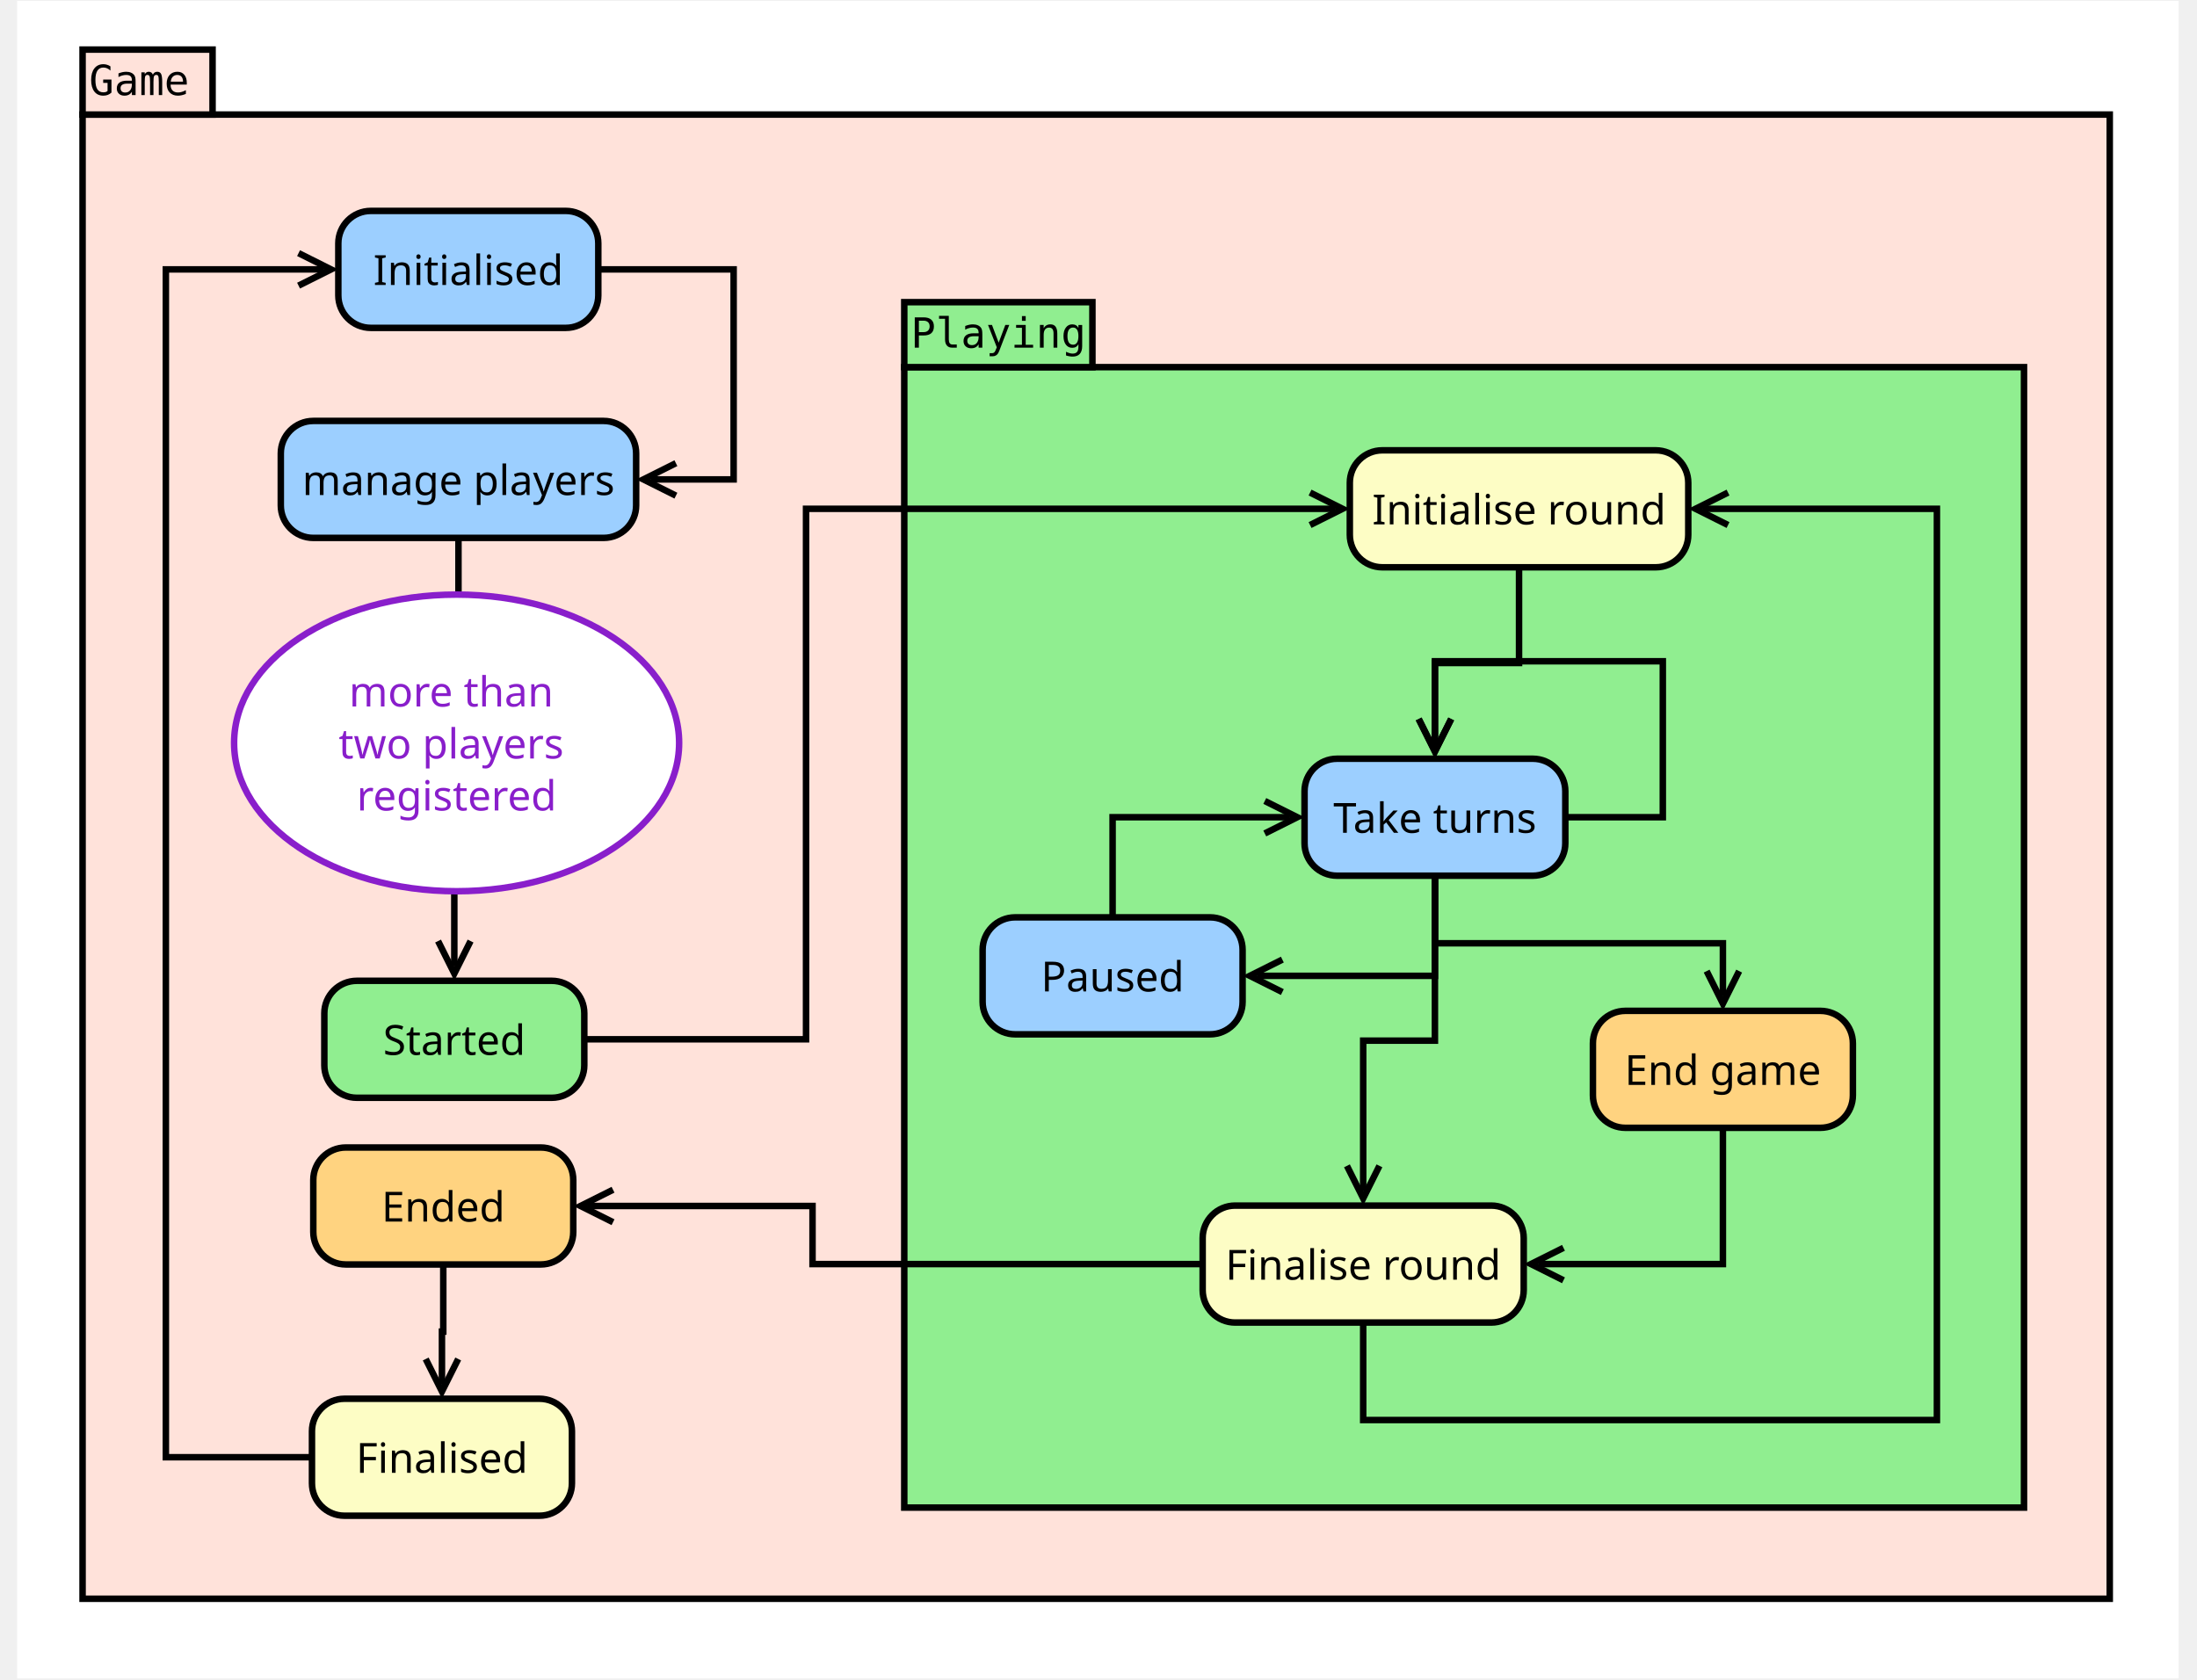
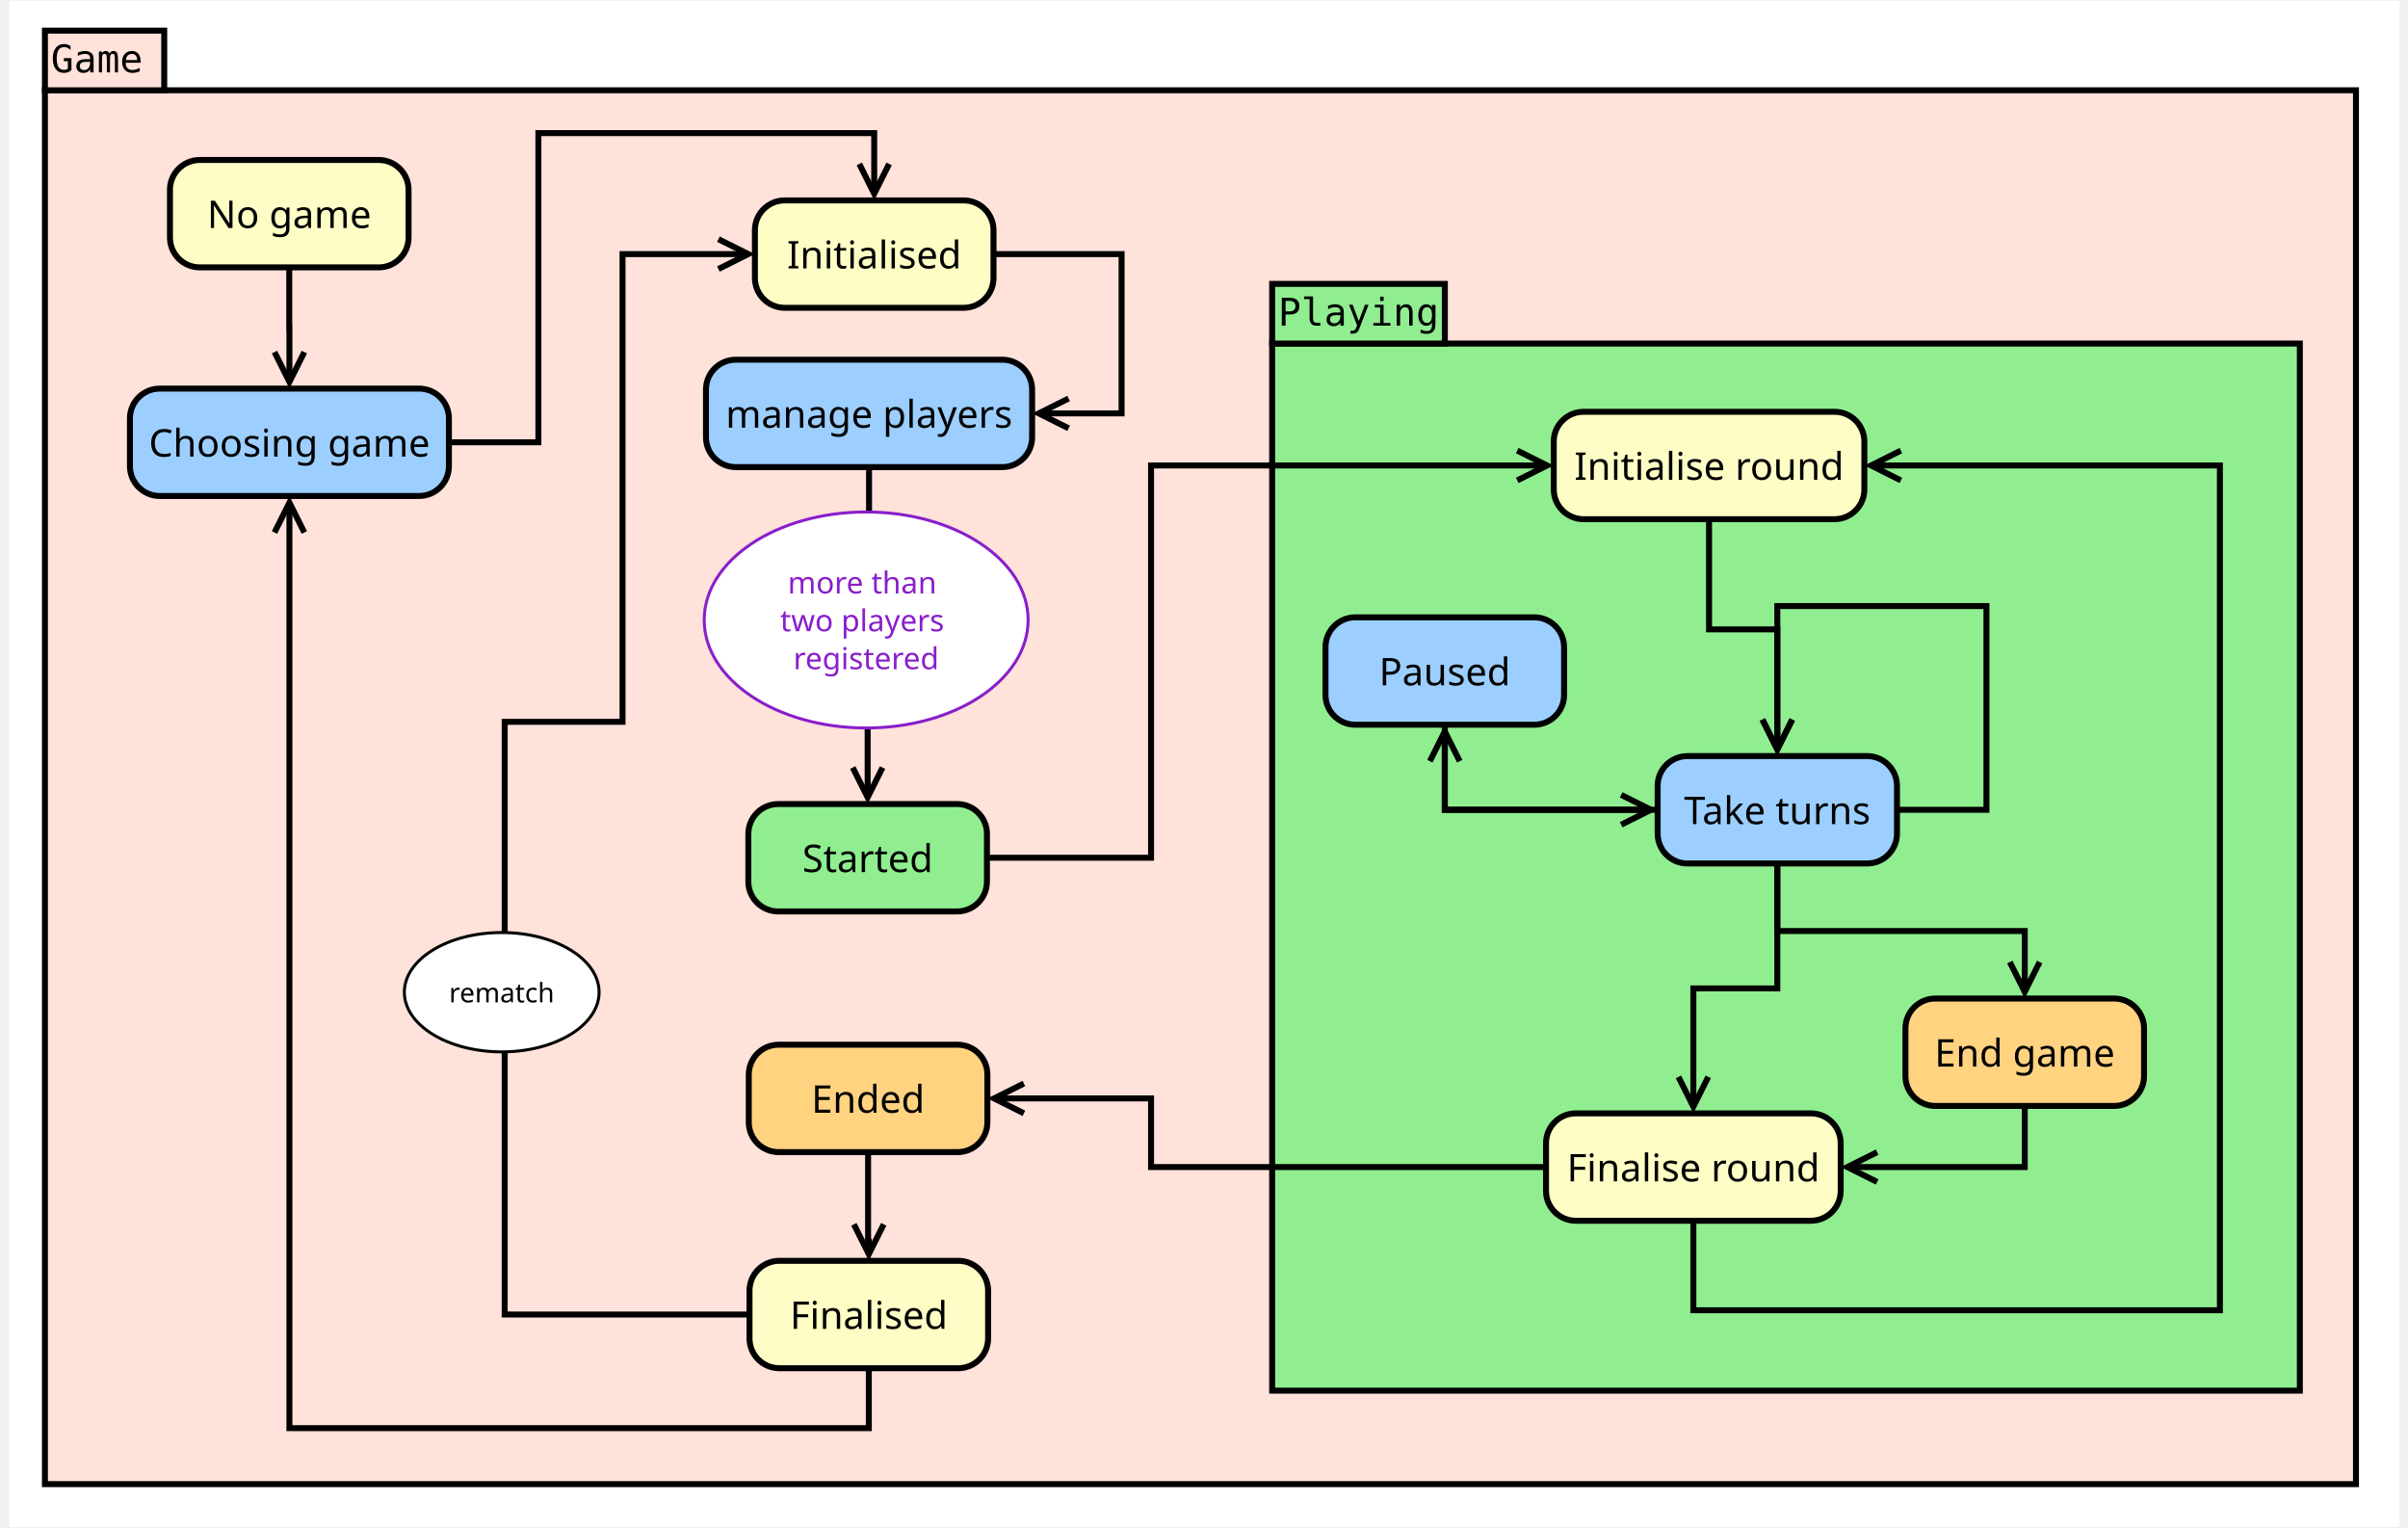
- <svg xmlns="http://www.w3.org/2000/svg" width="34cm" height="26cm" viewBox="2 1 666 517">
+ <svg xmlns="http://www.w3.org/2000/svg" width="41cm" height="26cm" viewBox="0 0 802 512">
  <g>
-     <rect style="fill: #ffffff" x="3.23" y="2.249" width="663.139" height="514.353" />
-     <rect style="fill: none; fill-opacity:0; stroke-width: 2; stroke: #ffffff" x="3.23" y="2.249" width="663.139" height="514.353" />
+     <rect style="fill: #ffffff" x="1.389" y="1.239" width="799.453" height="509.604" />
+     <rect style="fill: none; fill-opacity:0; stroke-width: 2; stroke: #ffffff" x="1.389" y="1.239" width="799.453" height="509.604" />
  </g>
  <g>
-     <rect style="fill: #ffe2da" x="22.37" y="36.261" width="623.818" height="456.797" />
-     <rect style="fill: none; fill-opacity:0; stroke-width: 2; stroke: #000000" x="22.37" y="36.261" width="623.818" height="456.797" />
-     <rect style="fill: #ffe2da" x="22.37" y="16.261" width="40" height="20" />
-     <rect style="fill: none; fill-opacity:0; stroke-width: 2; stroke: #000000" x="22.37" y="16.261" width="40" height="20" />
-     <text font-size="12.8" style="fill: #000000;text-anchor:start;font-family:monospace;font-style:normal;font-weight:normal" x="24.37" y="30.261">Game</text>
+     <rect style="fill: #ffe2da" x="12.372" y="30.261" width="774.878" height="467.239" />
+     <rect style="fill: none; fill-opacity:0; stroke-width: 2; stroke: #000000" x="12.372" y="30.261" width="774.878" height="467.239" />
+     <rect style="fill: #ffe2da" x="12.372" y="10.261" width="40" height="20" />
+     <rect style="fill: none; fill-opacity:0; stroke-width: 2; stroke: #000000" x="12.372" y="10.261" width="40" height="20" />
+     <text font-size="12.8" style="fill: #000000;text-anchor:start;font-family:monospace;font-style:normal;font-weight:normal" x="14.372" y="24.261">Game</text>
+   </g>
+   <g>
+     <rect style="fill: #90ee90" x="423.852" y="115.162" width="344.575" height="351" />
+     <rect style="fill: none; fill-opacity:0; stroke-width: 2; stroke: #000000" x="423.852" y="115.162" width="344.575" height="351" />
+     <rect style="fill: #90ee90" x="423.852" y="95.162" width="57.9" height="20" />
+     <rect style="fill: none; fill-opacity:0; stroke-width: 2; stroke: #000000" x="423.852" y="95.162" width="57.9" height="20" />
+     <text font-size="12.8" style="fill: #000000;text-anchor:start;font-family:monospace;font-style:normal;font-weight:normal" x="425.852" y="109.162">Playing</text>
+   </g>
+   <g>
+     <polyline style="fill: none; fill-opacity:0; stroke-width: 2; stroke: #000000" points="147.825,148.261 177.825,148.261 177.825,44.62 290.424,44.62 290.424,62.705 " />
+     <polyline style="fill: none; fill-opacity:0; stroke-width: 2; stroke: #000000" points="285.424,54.941 290.424,64.941 295.424,54.941 " />
+   </g>
+   <g>
+     <polyline style="fill: none; fill-opacity:0; stroke-width: 2; stroke: #000000" points="288.612,458.641 288.612,478.733 94.35,478.733 94.35,170.733 " />
+     <polyline style="fill: none; fill-opacity:0; stroke-width: 2; stroke: #000000" points="99.35,178.497 94.35,168.497 89.35,178.497 " />
  </g>
  <g>
    <g>
-       <rect style="fill: #90ee90" x="275.228" y="114" width="344.575" height="351" />
-       <rect style="fill: none; fill-opacity:0; stroke-width: 2; stroke: #000000" x="275.228" y="114" width="344.575" height="351" />
-       <rect style="fill: #90ee90" x="275.228" y="94" width="57.9" height="20" />
-       <rect style="fill: none; fill-opacity:0; stroke-width: 2; stroke: #000000" x="275.228" y="94" width="57.9" height="20" />
-       <text font-size="12.8" style="fill: #000000;text-anchor:start;font-family:monospace;font-style:normal;font-weight:normal" x="277.228" y="108">Playing</text>
-     </g>
-     <g>
-       <rect style="fill: #fdfdc5" x="412.338" y="139.597" width="104.15" height="36" rx="10" ry="10" />
-       <rect style="fill: none; fill-opacity:0; stroke-width: 2; stroke: #000000" x="412.338" y="139.597" width="104.15" height="36" rx="10" ry="10" />
-       <text font-size="12.8" style="fill: #000000;text-anchor:middle;font-family:sans-serif;font-style:normal;font-weight:normal" x="464.413" y="162.397">
-         <tspan x="464.413" y="162.397">Initialise round</tspan>
+       <rect style="fill: #fdfdc5" x="54.295" y="53.625" width="80" height="36" rx="10" ry="10" />
+       <rect style="fill: none; fill-opacity:0; stroke-width: 2; stroke: #000000" x="54.295" y="53.625" width="80" height="36" rx="10" ry="10" />
+       <text font-size="12.8" style="fill: #000000;text-anchor:middle;font-family:sans-serif;font-style:normal;font-weight:normal" x="94.295" y="76.425">
+         <tspan x="94.295" y="76.425">No game</tspan>
      </text>
    </g>
    <g>
-       <rect style="fill: #9ccfff" x="398.404" y="234.52" width="80.25" height="36" rx="10" ry="10" />
-       <rect style="fill: none; fill-opacity:0; stroke-width: 2; stroke: #000000" x="398.404" y="234.52" width="80.25" height="36" rx="10" ry="10" />
-       <text font-size="12.8" style="fill: #000000;text-anchor:middle;font-family:sans-serif;font-style:normal;font-weight:normal" x="438.529" y="257.32">
-         <tspan x="438.529" y="257.32">Take turns</tspan>
+       <rect style="fill: #9ccfff" x="40.875" y="130.261" width="106.95" height="36" rx="10" ry="10" />
+       <rect style="fill: none; fill-opacity:0; stroke-width: 2; stroke: #000000" x="40.875" y="130.261" width="106.95" height="36" rx="10" ry="10" />
+       <text font-size="12.8" style="fill: #000000;text-anchor:middle;font-family:sans-serif;font-style:normal;font-weight:normal" x="94.35" y="153.061">
+         <tspan x="94.35" y="153.061">Choosing game</tspan>
      </text>
    </g>
    <g>
-       <rect style="fill: #fdfdc5" x="367.052" y="372.05" width="98.8" height="36" rx="10" ry="10" />
-       <rect style="fill: none; fill-opacity:0; stroke-width: 2; stroke: #000000" x="367.052" y="372.05" width="98.8" height="36" rx="10" ry="10" />
-       <text font-size="12.8" style="fill: #000000;text-anchor:middle;font-family:sans-serif;font-style:normal;font-weight:normal" x="416.452" y="394.85">
-         <tspan x="416.452" y="394.85">Finalise round</tspan>
-       </text>
-     </g>
-     <g>
-       <rect style="fill: #ffd380" x="487.144" y="312.116" width="80" height="36" rx="10" ry="10" />
-       <rect style="fill: none; fill-opacity:0; stroke-width: 2; stroke: #000000" x="487.144" y="312.116" width="80" height="36" rx="10" ry="10" />
-       <text font-size="12.8" style="fill: #000000;text-anchor:middle;font-family:sans-serif;font-style:normal;font-weight:normal" x="527.144" y="334.916">
-         <tspan x="527.144" y="334.916">End game</tspan>
-       </text>
-     </g>
-     <g>
-       <rect style="fill: #9ccfff" x="299.34" y="283.338" width="80" height="36" rx="10" ry="10" />
-       <rect style="fill: none; fill-opacity:0; stroke-width: 2; stroke: #000000" x="299.34" y="283.338" width="80" height="36" rx="10" ry="10" />
-       <text font-size="12.8" style="fill: #000000;text-anchor:middle;font-family:sans-serif;font-style:normal;font-weight:normal" x="339.34" y="306.138">
-         <tspan x="339.34" y="306.138">Paused</tspan>
-       </text>
-     </g>
-     <g>
-       <polyline style="fill: none; fill-opacity:0; stroke-width: 2; stroke: #000000" points="464.413,175.597 464.413,205.058 438.529,205.058 438.529,230.048 " />
-       <polyline style="fill: none; fill-opacity:0; stroke-width: 2; stroke: #000000" points="433.529,222.284 438.529,232.284 443.529,222.284 " />
-     </g>
-     <g>
-       <polyline style="fill: none; fill-opacity:0; stroke-width: 2; stroke: #000000" points="478.654,252.52 508.654,252.52 508.654,204.52 438.529,204.52 438.529,230.048 " />
-       <polyline style="fill: none; fill-opacity:0; stroke-width: 2; stroke: #000000" points="433.529,222.284 438.529,232.284 443.529,222.284 " />
-     </g>
-     <g>
-       <polyline style="fill: none; fill-opacity:0; stroke-width: 2; stroke: #000000" points="438.529,270.52 438.529,301.338 383.812,301.338 " />
-       <polyline style="fill: none; fill-opacity:0; stroke-width: 2; stroke: #000000" points="391.576,296.338 381.576,301.338 391.576,306.338 " />
-     </g>
-     <g>
-       <polyline style="fill: none; fill-opacity:0; stroke-width: 2; stroke: #000000" points="339.34,283.338 339.34,252.52 393.932,252.52 " />
-       <polyline style="fill: none; fill-opacity:0; stroke-width: 2; stroke: #000000" points="386.168,257.52 396.168,252.52 386.168,247.52 " />
-     </g>
-     <g>
-       <polyline style="fill: none; fill-opacity:0; stroke-width: 2; stroke: #000000" points="438.529,270.52 438.529,291.318 527.144,291.318 527.144,307.644 " />
-       <polyline style="fill: none; fill-opacity:0; stroke-width: 2; stroke: #000000" points="522.144,299.88 527.144,309.88 532.144,299.88 " />
-     </g>
-     <g>
-       <polyline style="fill: none; fill-opacity:0; stroke-width: 2; stroke: #000000" points="527.144,348.116 527.144,390.05 470.324,390.05 " />
-       <polyline style="fill: none; fill-opacity:0; stroke-width: 2; stroke: #000000" points="478.088,385.05 468.088,390.05 478.088,395.05 " />
-     </g>
-     <g>
-       <polyline style="fill: none; fill-opacity:0; stroke-width: 2; stroke: #000000" points="438.529,270.52 438.529,321.285 416.452,321.285 416.452,367.578 " />
-       <polyline style="fill: none; fill-opacity:0; stroke-width: 2; stroke: #000000" points="411.452,359.814 416.452,369.814 421.452,359.814 " />
-     </g>
-     <g>
-       <polyline style="fill: none; fill-opacity:0; stroke-width: 2; stroke: #000000" points="416.452,408.05 416.452,438.05 593,438.05 593,157.597 520.96,157.597 " />
-       <polyline style="fill: none; fill-opacity:0; stroke-width: 2; stroke: #000000" points="528.724,152.597 518.724,157.597 528.724,162.597 " />
+       <polyline style="fill: none; fill-opacity:0; stroke-width: 2; stroke: #000000" points="94.295,89.625 94.295,109.943 94.35,109.943 94.35,125.789 " />
+       <polyline style="fill: none; fill-opacity:0; stroke-width: 2; stroke: #000000" points="89.35,118.025 94.35,128.025 99.35,118.025 " />
    </g>
  </g>
  <g>
-     <rect style="fill: #9ccfff" x="101.073" y="65.912" width="80" height="36" rx="10" ry="10" />
-     <rect style="fill: none; fill-opacity:0; stroke-width: 2; stroke: #000000" x="101.073" y="65.912" width="80" height="36" rx="10" ry="10" />
-     <text font-size="12.8" style="fill: #000000;text-anchor:middle;font-family:sans-serif;font-style:normal;font-weight:normal" x="141.073" y="88.712">
-       <tspan x="141.073" y="88.712">Initialised</tspan>
+     <rect style="fill: #fdfdc5" x="518.268" y="138.036" width="104.15" height="36" rx="10" ry="10" />
+     <rect style="fill: none; fill-opacity:0; stroke-width: 2; stroke: #000000" x="518.268" y="138.036" width="104.15" height="36" rx="10" ry="10" />
+     <text font-size="12.8" style="fill: #000000;text-anchor:middle;font-family:sans-serif;font-style:normal;font-weight:normal" x="570.343" y="160.836">
+       <tspan x="570.343" y="160.836">Initialise round</tspan>
    </text>
  </g>
  <g>
-     <rect style="fill: #90ee90" x="96.767" y="302.868" width="80" height="36" rx="10" ry="10" />
-     <rect style="fill: none; fill-opacity:0; stroke-width: 2; stroke: #000000" x="96.767" y="302.868" width="80" height="36" rx="10" ry="10" />
-     <text font-size="12.8" style="fill: #000000;text-anchor:middle;font-family:sans-serif;font-style:normal;font-weight:normal" x="136.767" y="325.668">
-       <tspan x="136.767" y="325.668">Started</tspan>
+     <rect style="fill: #9ccfff" x="553.102" y="253.45" width="80.25" height="36" rx="10" ry="10" />
+     <rect style="fill: none; fill-opacity:0; stroke-width: 2; stroke: #000000" x="553.102" y="253.45" width="80.25" height="36" rx="10" ry="10" />
+     <text font-size="12.8" style="fill: #000000;text-anchor:middle;font-family:sans-serif;font-style:normal;font-weight:normal" x="593.227" y="276.25">
+       <tspan x="593.227" y="276.25">Take turns</tspan>
    </text>
  </g>
  <g>
-     <rect style="fill: #ffd380" x="93.37" y="354.17" width="80" height="36" rx="10" ry="10" />
-     <rect style="fill: none; fill-opacity:0; stroke-width: 2; stroke: #000000" x="93.37" y="354.17" width="80" height="36" rx="10" ry="10" />
-     <text font-size="12.8" style="fill: #000000;text-anchor:middle;font-family:sans-serif;font-style:normal;font-weight:normal" x="133.37" y="376.97">
-       <tspan x="133.37" y="376.97">Ended</tspan>
+     <rect style="fill: #fdfdc5" x="515.676" y="373.212" width="98.8" height="36" rx="10" ry="10" />
+     <rect style="fill: none; fill-opacity:0; stroke-width: 2; stroke: #000000" x="515.676" y="373.212" width="98.8" height="36" rx="10" ry="10" />
+     <text font-size="12.8" style="fill: #000000;text-anchor:middle;font-family:sans-serif;font-style:normal;font-weight:normal" x="565.076" y="396.012">
+       <tspan x="565.076" y="396.012">Finalise round</tspan>
    </text>
  </g>
  <g>
-     <rect style="fill: #fdfdc5" x="92.963" y="431.5" width="80" height="36" rx="10" ry="10" />
-     <rect style="fill: none; fill-opacity:0; stroke-width: 2; stroke: #000000" x="92.963" y="431.5" width="80" height="36" rx="10" ry="10" />
-     <text font-size="12.8" style="fill: #000000;text-anchor:middle;font-family:sans-serif;font-style:normal;font-weight:normal" x="132.963" y="454.3">
-       <tspan x="132.963" y="454.3">Finalised</tspan>
+     <rect style="fill: #ffd380" x="636.189" y="334.721" width="80" height="36" rx="10" ry="10" />
+     <rect style="fill: none; fill-opacity:0; stroke-width: 2; stroke: #000000" x="636.189" y="334.721" width="80" height="36" rx="10" ry="10" />
+     <text font-size="12.8" style="fill: #000000;text-anchor:middle;font-family:sans-serif;font-style:normal;font-weight:normal" x="676.189" y="357.521">
+       <tspan x="676.189" y="357.521">End game</tspan>
    </text>
  </g>
  <g>
-     <rect style="fill: #9ccfff" x="83.37" y="130.553" width="109.35" height="36" rx="10" ry="10" />
-     <rect style="fill: none; fill-opacity:0; stroke-width: 2; stroke: #000000" x="83.37" y="130.553" width="109.35" height="36" rx="10" ry="10" />
-     <text font-size="12.8" style="fill: #000000;text-anchor:middle;font-family:sans-serif;font-style:normal;font-weight:normal" x="138.045" y="153.353">
-       <tspan x="138.045" y="153.353">manage players</tspan>
+     <rect style="fill: #9ccfff" x="441.735" y="206.934" width="80" height="36" rx="10" ry="10" />
+     <rect style="fill: none; fill-opacity:0; stroke-width: 2; stroke: #000000" x="441.735" y="206.934" width="80" height="36" rx="10" ry="10" />
+     <text font-size="12.8" style="fill: #000000;text-anchor:middle;font-family:sans-serif;font-style:normal;font-weight:normal" x="481.735" y="229.734">
+       <tspan x="481.735" y="229.734">Paused</tspan>
    </text>
  </g>
  <g>
-     <polyline style="fill: none; fill-opacity:0; stroke-width: 2; stroke: #000000" points="181.073,83.912 222.72,83.912 222.72,148.553 197.192,148.553 " />
-     <polyline style="fill: none; fill-opacity:0; stroke-width: 2; stroke: #000000" points="204.956,143.553 194.956,148.553 204.956,153.553 " />
+     <polyline style="fill: none; fill-opacity:0; stroke-width: 2; stroke: #000000" points="570.343,174.036 570.343,210.974 593.227,210.974 593.227,248.978 " />
+     <polyline style="fill: none; fill-opacity:0; stroke-width: 2; stroke: #000000" points="588.227,241.214 593.227,251.214 598.227,241.214 " />
  </g>
  <g>
-     <polyline style="fill: none; fill-opacity:0; stroke-width: 2; stroke: #000000" points="138.045,166.553 138.045,234.71 136.767,234.71 136.767,298.396 " />
-     <polyline style="fill: none; fill-opacity:0; stroke-width: 2; stroke: #000000" points="131.767,290.632 136.767,300.632 141.767,290.632 " />
+     <polyline style="fill: none; fill-opacity:0; stroke-width: 2; stroke: #000000" points="633.352,271.45 663.352,271.45 663.352,203.158 593.227,203.158 593.227,248.978 " />
+     <polyline style="fill: none; fill-opacity:0; stroke-width: 2; stroke: #000000" points="588.227,241.214 593.227,251.214 598.227,241.214 " />
  </g>
  <g>
-     <ellipse style="fill: #ffffff" cx="137.475" cy="229.65" rx="68.475" ry="45.65" />
-     <ellipse style="fill: none; fill-opacity:0; stroke-width: 2; stroke: #891ecb" cx="137.475" cy="229.65" rx="68.475" ry="45.65" />
-     <text font-size="12.8" style="fill: #891ecb;text-anchor:middle;font-family:sans-serif;font-style:normal;font-weight:normal" x="137.475" y="218.45">
-       <tspan x="137.475" y="218.45">more than</tspan>
-       <tspan x="137.475" y="234.45">two players</tspan>
-       <tspan x="137.475" y="250.45">registered</tspan>
+     <polyline style="fill: none; fill-opacity:0; stroke-width: 2; stroke: #000000" points="593.227,289.45 593.227,312.085 676.189,312.085 676.189,330.249 " />
+     <polyline style="fill: none; fill-opacity:0; stroke-width: 2; stroke: #000000" points="671.189,322.485 676.189,332.485 681.189,322.485 " />
+   </g>
+   <g>
+     <polyline style="fill: none; fill-opacity:0; stroke-width: 2; stroke: #000000" points="676.189,370.721 676.189,391.212 618.949,391.212 " />
+     <polyline style="fill: none; fill-opacity:0; stroke-width: 2; stroke: #000000" points="626.713,386.212 616.713,391.212 626.713,396.212 " />
+   </g>
+   <g>
+     <polyline style="fill: none; fill-opacity:0; stroke-width: 2; stroke: #000000" points="593.227,289.45 593.227,331.331 565.076,331.331 565.076,368.74 " />
+     <polyline style="fill: none; fill-opacity:0; stroke-width: 2; stroke: #000000" points="560.076,360.976 565.076,370.976 570.076,360.976 " />
+   </g>
+   <g>
+     <polyline style="fill: none; fill-opacity:0; stroke-width: 2; stroke: #000000" points="565.076,409.212 565.076,439.212 741.624,439.212 741.624,156.036 626.89,156.036 " />
+     <polyline style="fill: none; fill-opacity:0; stroke-width: 2; stroke: #000000" points="634.654,151.036 624.654,156.036 634.654,161.036 " />
+   </g>
+   <g>
+     <rect style="fill: #fdfdc5" x="250.424" y="67.177" width="80" height="36" rx="10" ry="10" />
+     <rect style="fill: none; fill-opacity:0; stroke-width: 2; stroke: #000000" x="250.424" y="67.177" width="80" height="36" rx="10" ry="10" />
+     <text font-size="12.8" style="fill: #000000;text-anchor:middle;font-family:sans-serif;font-style:normal;font-weight:normal" x="290.424" y="89.977">
+       <tspan x="290.424" y="89.977">Initialised</tspan>
    </text>
  </g>
  <g>
-     <polyline style="fill: none; fill-opacity:0; stroke-width: 2; stroke: #000000" points="176.767,320.868 245,320.868 245,157.597 407.866,157.597 " />
-     <polyline style="fill: none; fill-opacity:0; stroke-width: 2; stroke: #000000" points="400.102,162.597 410.102,157.597 400.102,152.597 " />
+     <rect style="fill: #90ee90" x="248.223" y="269.527" width="80" height="36" rx="10" ry="10" />
+     <rect style="fill: none; fill-opacity:0; stroke-width: 2; stroke: #000000" x="248.223" y="269.527" width="80" height="36" rx="10" ry="10" />
+     <text font-size="12.8" style="fill: #000000;text-anchor:middle;font-family:sans-serif;font-style:normal;font-weight:normal" x="288.223" y="292.327">
+       <tspan x="288.223" y="292.327">Started</tspan>
+     </text>
  </g>
  <g>
-     <polyline style="fill: none; fill-opacity:0; stroke-width: 2; stroke: #000000" points="367.052,390.05 247,390.05 247,372.17 177.842,372.17 " />
-     <polyline style="fill: none; fill-opacity:0; stroke-width: 2; stroke: #000000" points="185.606,367.17 175.606,372.17 185.606,377.17 " />
+     <rect style="fill: #ffd380" x="248.37" y="350.202" width="80" height="36" rx="10" ry="10" />
+     <rect style="fill: none; fill-opacity:0; stroke-width: 2; stroke: #000000" x="248.37" y="350.202" width="80" height="36" rx="10" ry="10" />
+     <text font-size="12.8" style="fill: #000000;text-anchor:middle;font-family:sans-serif;font-style:normal;font-weight:normal" x="288.37" y="373.002">
+       <tspan x="288.37" y="373.002">Ended</tspan>
+     </text>
  </g>
  <g>
-     <polyline style="fill: none; fill-opacity:0; stroke-width: 2; stroke: #000000" points="133.37,390.17 133.37,410.835 132.963,410.835 132.963,427.028 " />
-     <polyline style="fill: none; fill-opacity:0; stroke-width: 2; stroke: #000000" points="127.963,419.264 132.963,429.264 137.963,419.264 " />
+     <rect style="fill: #fdfdc5" x="248.612" y="422.641" width="80" height="36" rx="10" ry="10" />
+     <rect style="fill: none; fill-opacity:0; stroke-width: 2; stroke: #000000" x="248.612" y="422.641" width="80" height="36" rx="10" ry="10" />
+     <text font-size="12.8" style="fill: #000000;text-anchor:middle;font-family:sans-serif;font-style:normal;font-weight:normal" x="288.612" y="445.441">
+       <tspan x="288.612" y="445.441">Finalised</tspan>
+     </text>
  </g>
  <g>
-     <polyline style="fill: none; fill-opacity:0; stroke-width: 2; stroke: #000000" points="92.963,449.5 48,449.5 48,83.912 96.601,83.912 " />
-     <polyline style="fill: none; fill-opacity:0; stroke-width: 2; stroke: #000000" points="88.837,88.912 98.837,83.912 88.837,78.912 " />
+     <rect style="fill: #9ccfff" x="234.018" y="120.576" width="109.35" height="36" rx="10" ry="10" />
+     <rect style="fill: none; fill-opacity:0; stroke-width: 2; stroke: #000000" x="234.018" y="120.576" width="109.35" height="36" rx="10" ry="10" />
+     <text font-size="12.8" style="fill: #000000;text-anchor:middle;font-family:sans-serif;font-style:normal;font-weight:normal" x="288.693" y="143.376">
+       <tspan x="288.693" y="143.376">manage players</tspan>
+     </text>
+   </g>
+   <g>
+     <polyline style="fill: none; fill-opacity:0; stroke-width: 2; stroke: #000000" points="330.424,85.177 373.368,85.177 373.368,138.576 347.84,138.576 " />
+     <polyline style="fill: none; fill-opacity:0; stroke-width: 2; stroke: #000000" points="355.604,133.576 345.604,138.576 355.604,143.576 " />
+   </g>
+   <g>
+     <polyline style="fill: none; fill-opacity:0; stroke-width: 2; stroke: #000000" points="288.693,156.576 288.693,213.051 288.223,213.051 288.223,265.055 " />
+     <polyline style="fill: none; fill-opacity:0; stroke-width: 2; stroke: #000000" points="283.223,257.291 288.223,267.291 293.223,257.291 " />
+   </g>
+   <g>
+     <ellipse style="fill: #ffffff" cx="287.724" cy="207.826" rx="54.3" ry="36.2" />
+     <ellipse style="fill: none; fill-opacity:0; stroke-width: 1; stroke: #891ecb" cx="287.724" cy="207.826" rx="54.3" ry="36.2" />
+     <text font-size="10.16" style="fill: #891ecb;text-anchor:middle;font-family:sans-serif;font-style:normal;font-weight:normal" x="287.724" y="198.926">
+       <tspan x="287.724" y="198.926">more than</tspan>
+       <tspan x="287.724" y="211.626">two players</tspan>
+       <tspan x="287.724" y="224.326">registered</tspan>
+     </text>
+   </g>
+   <g>
+     <polyline style="fill: none; fill-opacity:0; stroke-width: 2; stroke: #000000" points="288.37,386.202 288.37,416.202 288.612,416.202 288.612,418.169 " />
+     <polyline style="fill: none; fill-opacity:0; stroke-width: 2; stroke: #000000" points="283.612,410.405 288.612,420.405 293.612,410.405 " />
+   </g>
+   <g>
+     <polyline style="fill: none; fill-opacity:0; stroke-width: 2; stroke: #000000" points="248.612,440.641 166.519,440.641 166.519,241.965 206.041,241.965 206.041,85.177 245.952,85.177 " />
+     <polyline style="fill: none; fill-opacity:0; stroke-width: 2; stroke: #000000" points="238.188,90.177 248.188,85.177 238.188,80.177 " />
+   </g>
+   <g>
+     <ellipse style="fill: #ffffff" cx="165.533" cy="332.6" rx="32.65" ry="20" />
+     <ellipse style="fill: none; fill-opacity:0; stroke-width: 1; stroke: #000000" cx="165.533" cy="332.6" rx="32.65" ry="20" />
+     <text font-size="9.031" style="fill: #000000;text-anchor:middle;font-family:sans-serif;font-style:normal;font-weight:normal" x="165.533" y="336.005">
+       <tspan x="165.533" y="336.005">rematch</tspan>
+     </text>
+   </g>
+   <g>
+     <polyline style="fill: none; fill-opacity:0; stroke-width: 2; stroke: #000000" points="328.223,287.527 383.25,287.527 383.25,156.036 513.796,156.036 " />
+     <polyline style="fill: none; fill-opacity:0; stroke-width: 2; stroke: #000000" points="506.032,161.036 516.032,156.036 506.032,151.036 " />
+   </g>
+   <g>
+     <polyline style="fill: none; fill-opacity:0; stroke-width: 2; stroke: #000000" points="515.676,391.212 383.25,391.212 383.25,368.202 332.842,368.202 " />
+     <polyline style="fill: none; fill-opacity:0; stroke-width: 2; stroke: #000000" points="340.606,363.202 330.606,368.202 340.606,373.202 " />
+   </g>
+   <g>
+     <polyline style="fill: none; fill-opacity:0; stroke-width: 2; stroke: #000000" points="481.735,242.934 481.735,271.45 548.63,271.45 " />
+     <polyline style="fill: none; fill-opacity:0; stroke-width: 2; stroke: #000000" points="540.866,276.45 550.866,271.45 540.866,266.45 " />
+   </g>
+   <g>
+     <polyline style="fill: none; fill-opacity:0; stroke-width: 2; stroke: #000000" points="553.102,271.45 481.735,271.45 481.735,247.406 " />
+     <polyline style="fill: none; fill-opacity:0; stroke-width: 2; stroke: #000000" points="486.735,255.17 481.735,245.17 476.735,255.17 " />
  </g>
</svg>
